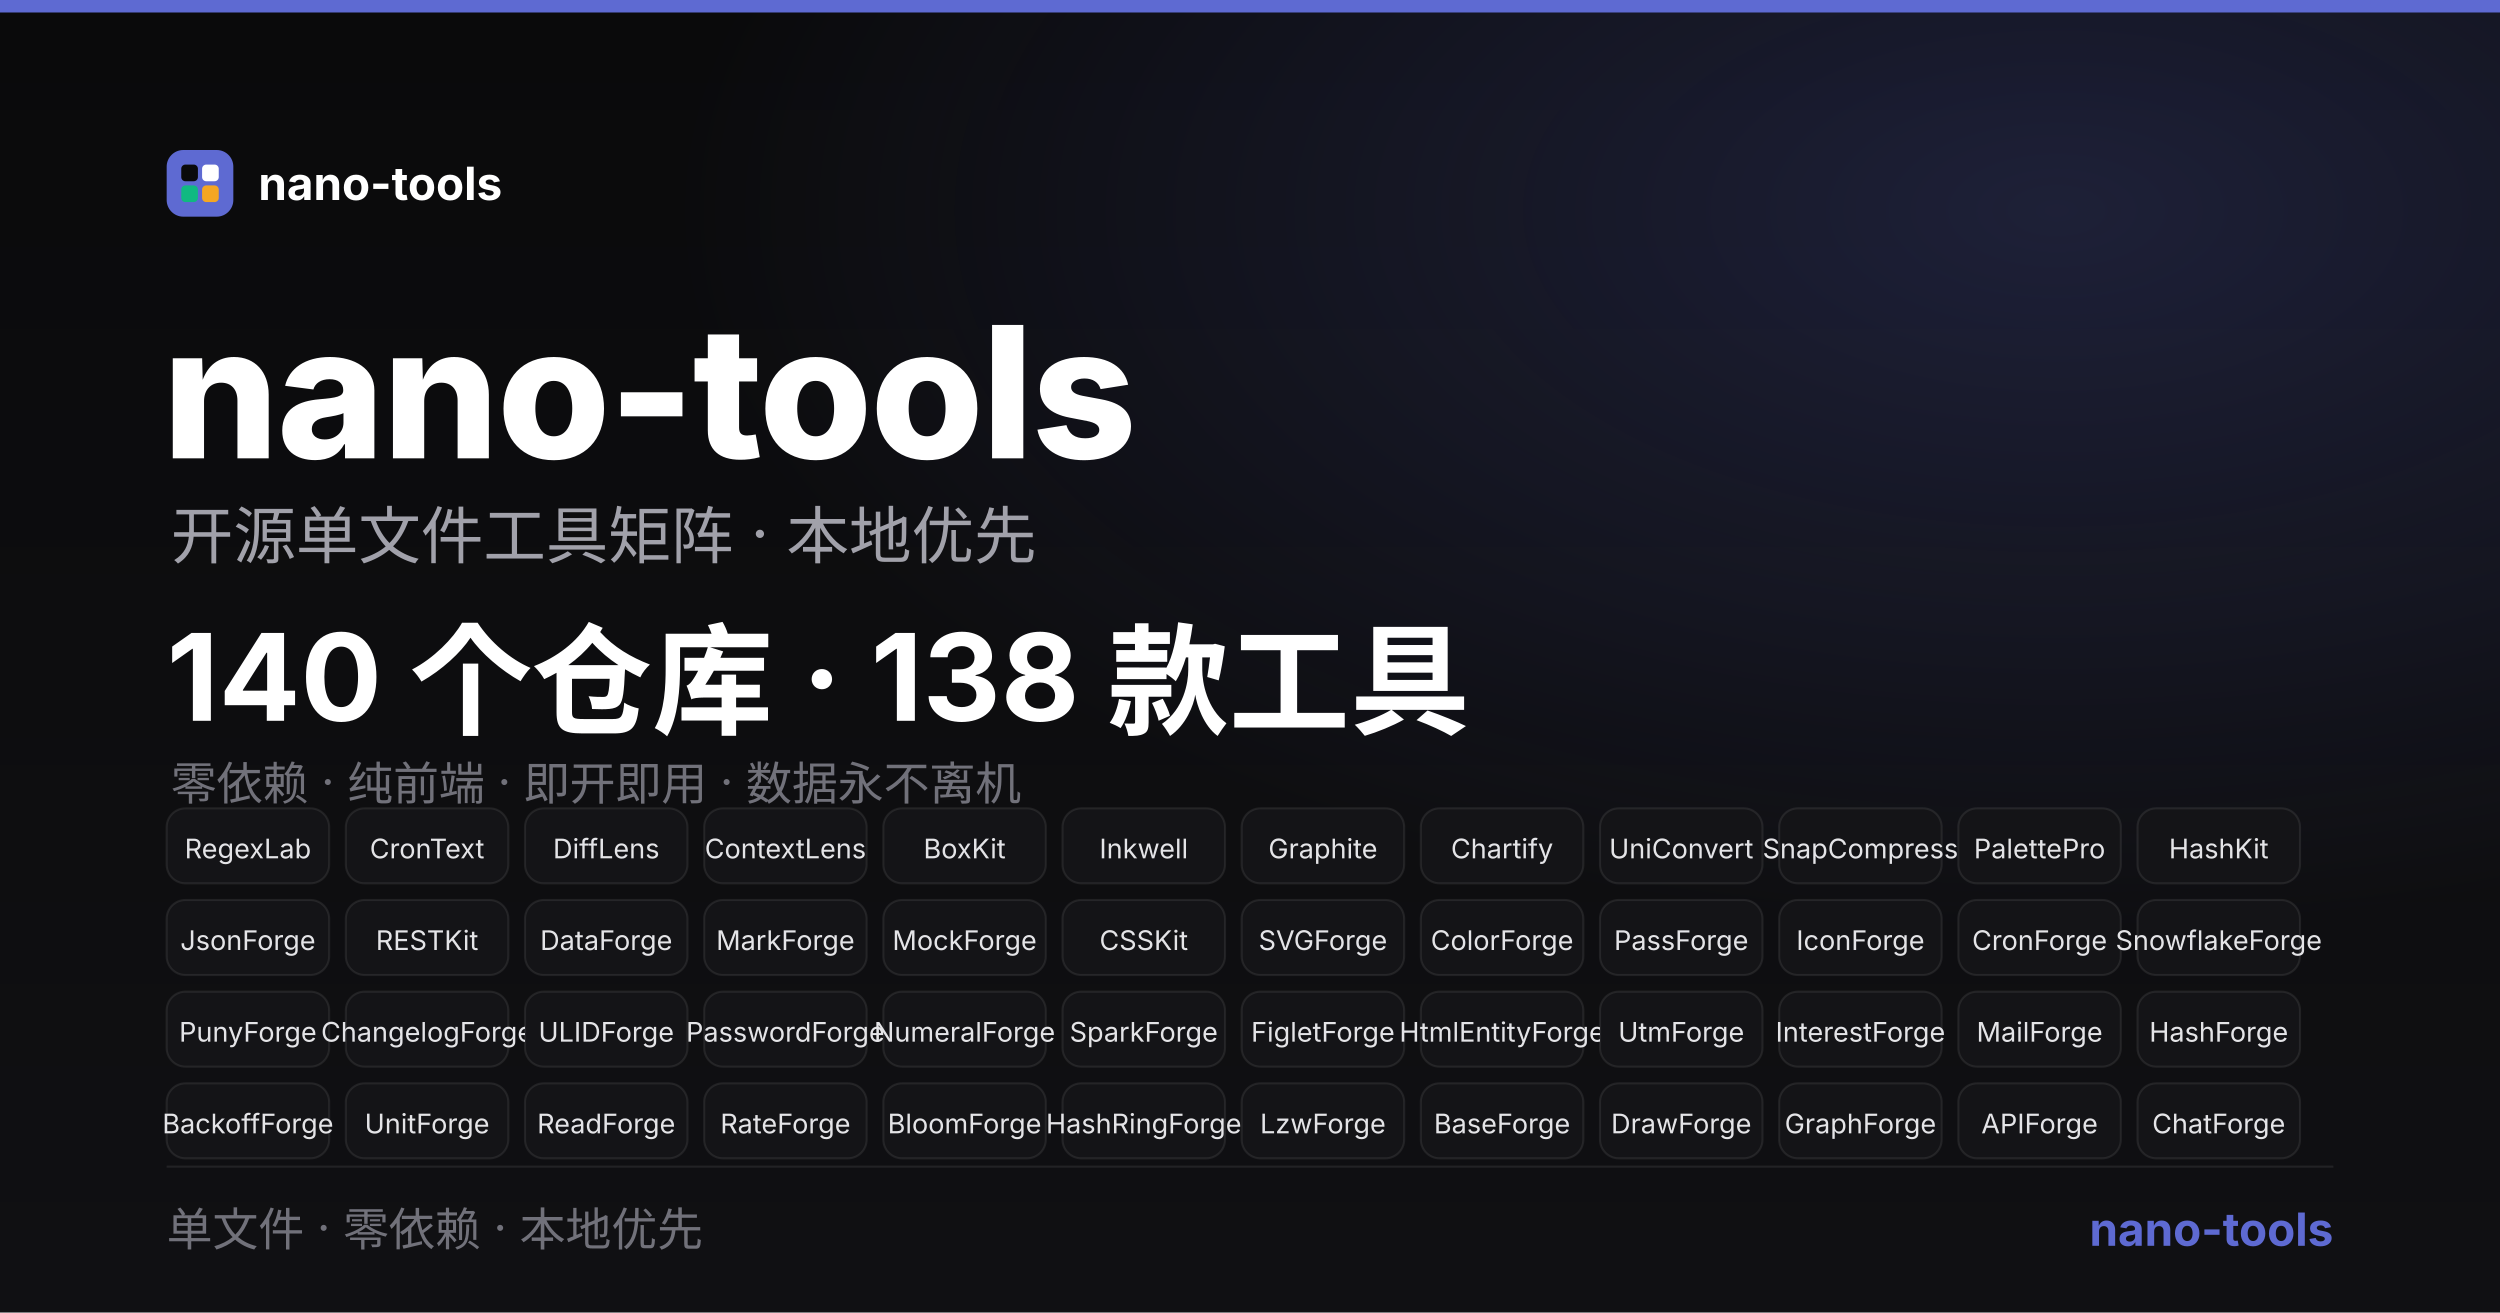
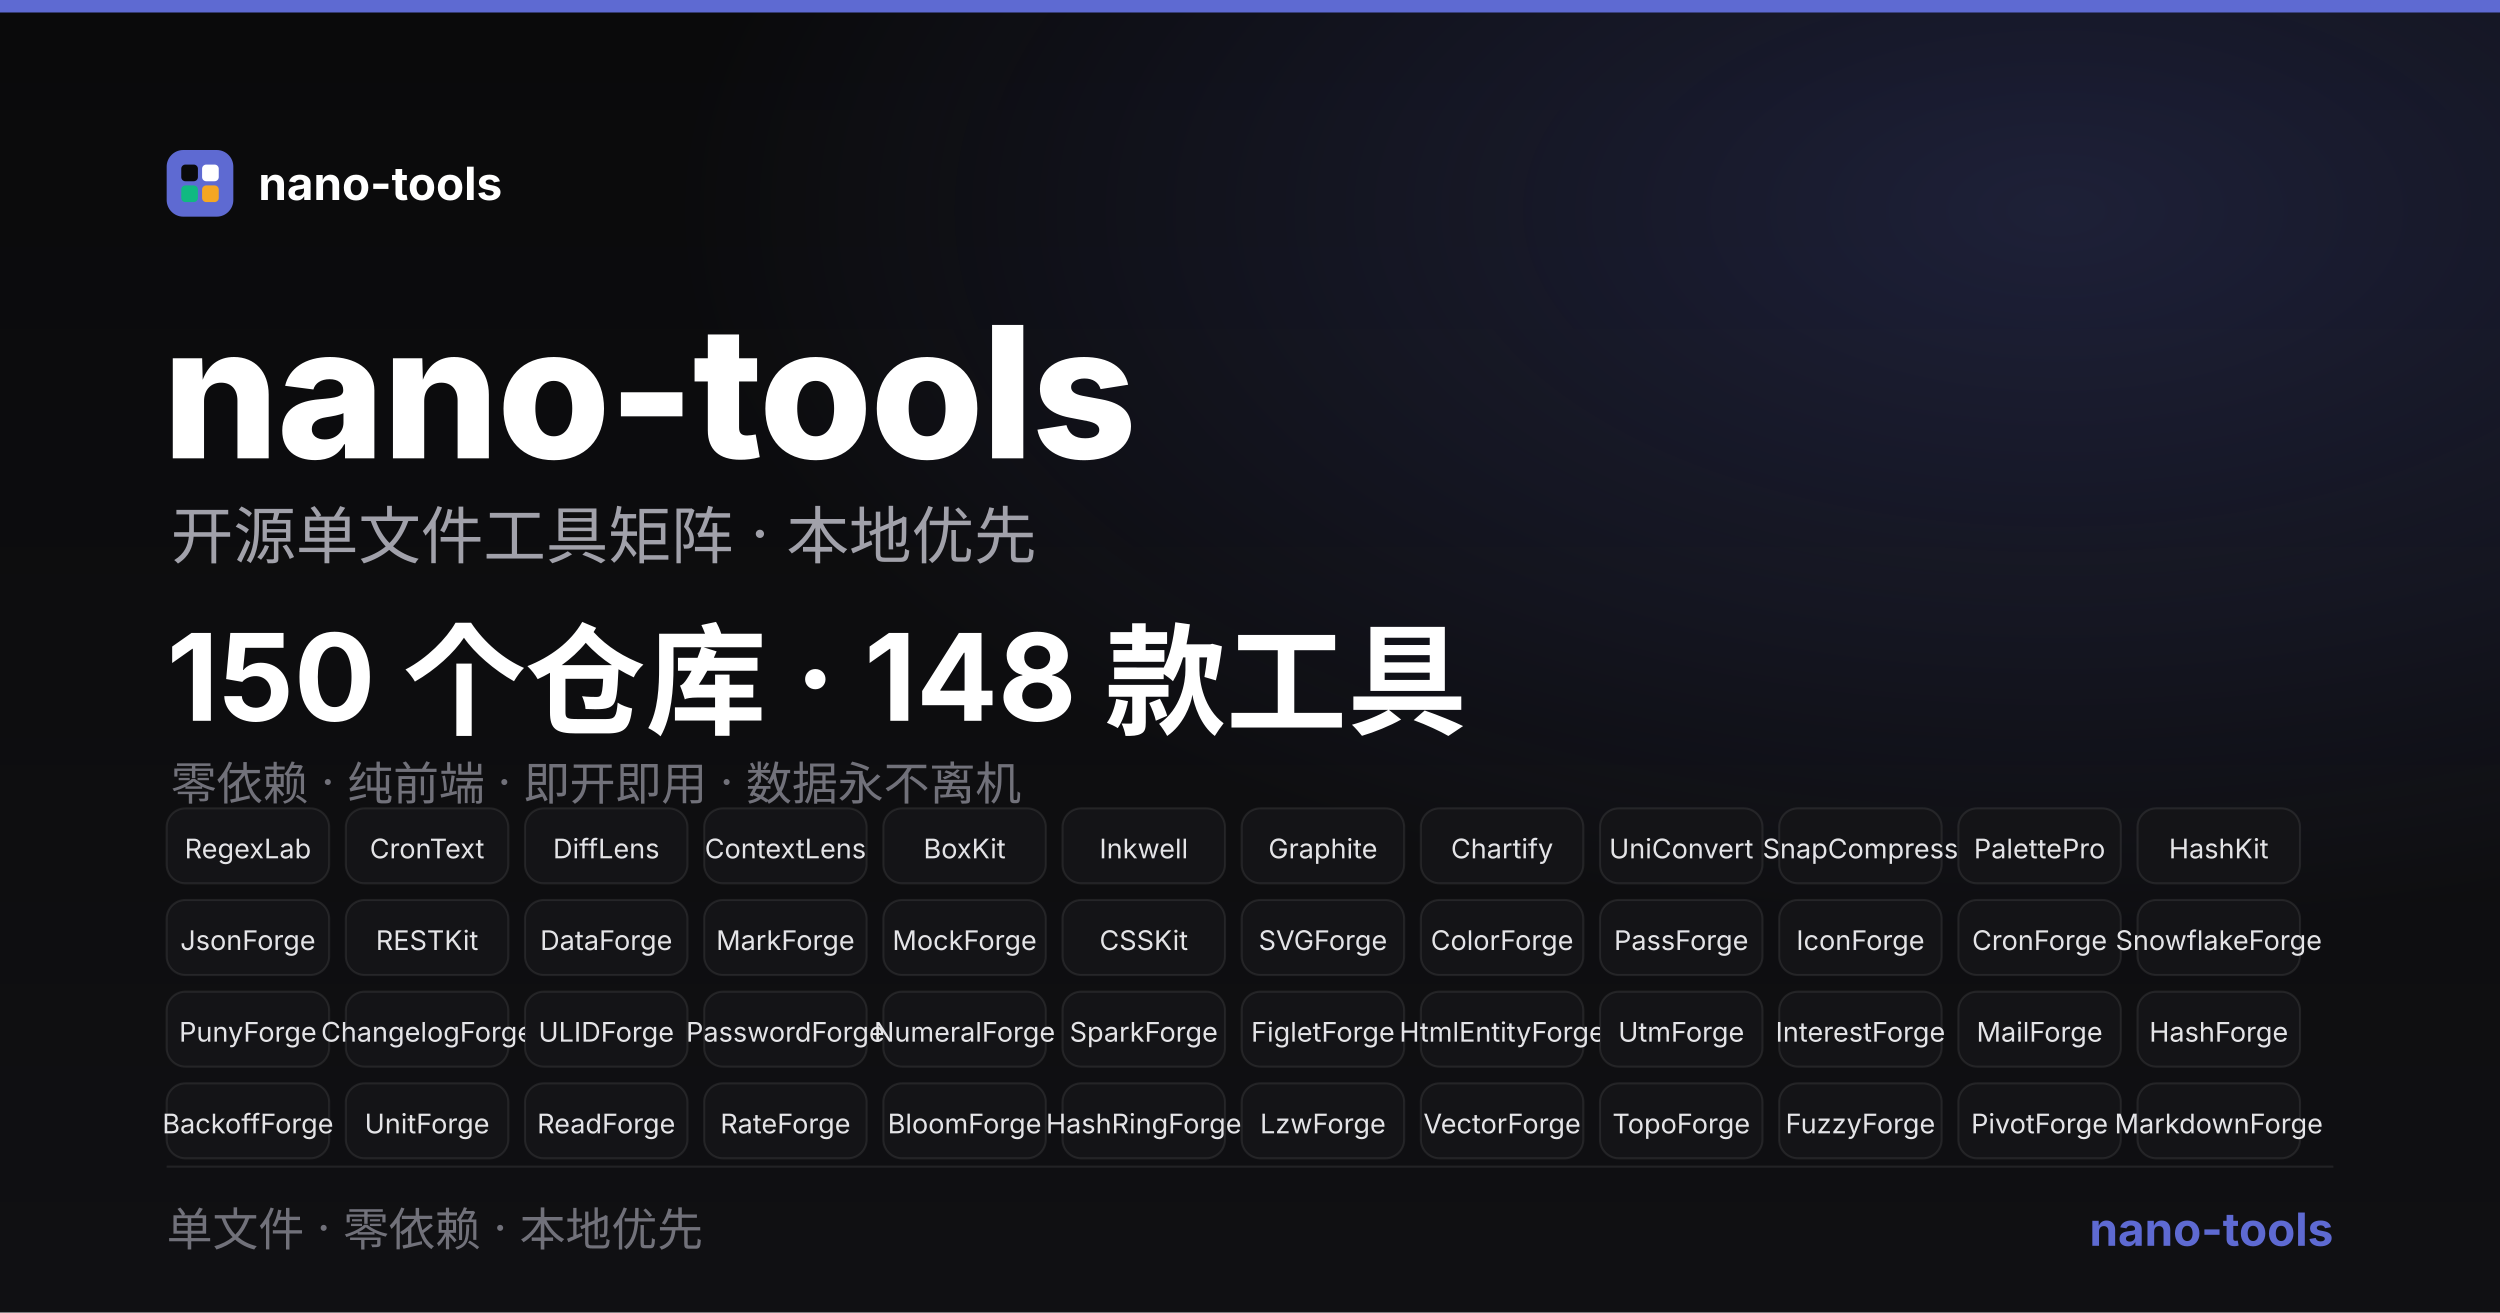
<svg xmlns="http://www.w3.org/2000/svg" width="1200" height="630" viewBox="0 0 1200 630" font-family="-apple-system,BlinkMacSystemFont,'Segoe UI','PingFang SC','Microsoft YaHei',sans-serif">
  <defs>
    <linearGradient id="bg" x1="0" y1="0" x2="0" y2="1">
      <stop offset="0" stop-color="#0A0A0B" />
      <stop offset="1" stop-color="#101013" />
    </linearGradient>
    <radialGradient id="glow" cx="82%" cy="16%" r="55%">
      <stop offset="0%" stop-color="#5E6AD2" stop-opacity="0.22" />
      <stop offset="100%" stop-color="#5E6AD2" stop-opacity="0" />
    </radialGradient>
  </defs>
  <rect width="1200" height="630" fill="url(#bg)" />
  <rect width="1200" height="630" fill="url(#glow)" />
  <rect x="0" y="0" width="1200" height="6" fill="#5E6AD2" />
  <g transform="translate(80,72)">
    <rect x="0" y="0" width="32" height="32" rx="8" fill="#5E6AD2" />
    <rect x="7" y="7" width="8" height="8" rx="2" fill="#0A0A0B" />
    <rect x="17" y="7" width="8" height="8" rx="2" fill="#FFFFFF" />
    <rect x="7" y="17" width="8" height="8" rx="2" fill="#10B981" />
    <rect x="17" y="17" width="8" height="8" rx="2" fill="#F5A623" />
  </g>
  <text x="124" y="96" fill="#FFFFFF" font-size="22" font-weight="700">nano-tools</text>
  <text x="78" y="220" fill="#FFFFFF" font-size="88" font-weight="800" letter-spacing="-1">nano-tools</text>
  <text x="82" y="268" fill="#A1A1AA" font-size="30">开源单文件工具矩阵 · 本地优先</text>
-   <text x="80" y="346" fill="#FFFFFF" font-size="58" font-weight="700">140 个仓库 · 138 款工具</text>
+   <text x="80" y="346" fill="#FFFFFF" font-size="58" font-weight="700">150 个仓库 · 148 款工具</text>
  <text x="82" y="384" fill="#71717A" font-size="22">零依赖 · 纯前端 · 即开即用 · 数据永不离机</text>
  <g transform="translate(80,388)">
    <rect x="0" y="0" width="78" height="36" rx="9" fill="#141417" stroke="#FFFFFF" stroke-opacity="0.08" />
    <text x="39" y="24" text-anchor="middle" fill="#E4E4E7" font-size="13">RegexLab</text>
  </g>
  <g transform="translate(166,388)">
    <rect x="0" y="0" width="78" height="36" rx="9" fill="#141417" stroke="#FFFFFF" stroke-opacity="0.08" />
    <text x="39" y="24" text-anchor="middle" fill="#E4E4E7" font-size="13">CronText</text>
  </g>
  <g transform="translate(252,388)">
    <rect x="0" y="0" width="78" height="36" rx="9" fill="#141417" stroke="#FFFFFF" stroke-opacity="0.08" />
    <text x="39" y="24" text-anchor="middle" fill="#E4E4E7" font-size="13">DiffLens</text>
  </g>
  <g transform="translate(338,388)">
    <rect x="0" y="0" width="78" height="36" rx="9" fill="#141417" stroke="#FFFFFF" stroke-opacity="0.08" />
    <text x="39" y="24" text-anchor="middle" fill="#E4E4E7" font-size="13">ContextLens</text>
  </g>
  <g transform="translate(424,388)">
    <rect x="0" y="0" width="78" height="36" rx="9" fill="#141417" stroke="#FFFFFF" stroke-opacity="0.08" />
    <text x="39" y="24" text-anchor="middle" fill="#E4E4E7" font-size="13">BoxKit</text>
  </g>
  <g transform="translate(510,388)">
    <rect x="0" y="0" width="78" height="36" rx="9" fill="#141417" stroke="#FFFFFF" stroke-opacity="0.08" />
    <text x="39" y="24" text-anchor="middle" fill="#E4E4E7" font-size="13">Inkwell</text>
  </g>
  <g transform="translate(596,388)">
    <rect x="0" y="0" width="78" height="36" rx="9" fill="#141417" stroke="#FFFFFF" stroke-opacity="0.08" />
    <text x="39" y="24" text-anchor="middle" fill="#E4E4E7" font-size="13">Graphite</text>
  </g>
  <g transform="translate(682,388)">
    <rect x="0" y="0" width="78" height="36" rx="9" fill="#141417" stroke="#FFFFFF" stroke-opacity="0.08" />
    <text x="39" y="24" text-anchor="middle" fill="#E4E4E7" font-size="13">Chartify</text>
  </g>
  <g transform="translate(768,388)">
    <rect x="0" y="0" width="78" height="36" rx="9" fill="#141417" stroke="#FFFFFF" stroke-opacity="0.08" />
    <text x="39" y="24" text-anchor="middle" fill="#E4E4E7" font-size="13">UniConvert</text>
  </g>
  <g transform="translate(854,388)">
    <rect x="0" y="0" width="78" height="36" rx="9" fill="#141417" stroke="#FFFFFF" stroke-opacity="0.08" />
    <text x="39" y="24" text-anchor="middle" fill="#E4E4E7" font-size="13">SnapCompress</text>
  </g>
  <g transform="translate(940,388)">
    <rect x="0" y="0" width="78" height="36" rx="9" fill="#141417" stroke="#FFFFFF" stroke-opacity="0.08" />
    <text x="39" y="24" text-anchor="middle" fill="#E4E4E7" font-size="13">PalettePro</text>
  </g>
  <g transform="translate(1026,388)">
    <rect x="0" y="0" width="78" height="36" rx="9" fill="#141417" stroke="#FFFFFF" stroke-opacity="0.08" />
    <text x="39" y="24" text-anchor="middle" fill="#E4E4E7" font-size="13">HashKit</text>
  </g>
  <g transform="translate(80,432)">
    <rect x="0" y="0" width="78" height="36" rx="9" fill="#141417" stroke="#FFFFFF" stroke-opacity="0.08" />
    <text x="39" y="24" text-anchor="middle" fill="#E4E4E7" font-size="13">JsonForge</text>
  </g>
  <g transform="translate(166,432)">
    <rect x="0" y="0" width="78" height="36" rx="9" fill="#141417" stroke="#FFFFFF" stroke-opacity="0.08" />
    <text x="39" y="24" text-anchor="middle" fill="#E4E4E7" font-size="13">RESTKit</text>
  </g>
  <g transform="translate(252,432)">
    <rect x="0" y="0" width="78" height="36" rx="9" fill="#141417" stroke="#FFFFFF" stroke-opacity="0.08" />
    <text x="39" y="24" text-anchor="middle" fill="#E4E4E7" font-size="13">DataForge</text>
  </g>
  <g transform="translate(338,432)">
    <rect x="0" y="0" width="78" height="36" rx="9" fill="#141417" stroke="#FFFFFF" stroke-opacity="0.08" />
    <text x="39" y="24" text-anchor="middle" fill="#E4E4E7" font-size="13">MarkForge</text>
  </g>
  <g transform="translate(424,432)">
    <rect x="0" y="0" width="78" height="36" rx="9" fill="#141417" stroke="#FFFFFF" stroke-opacity="0.08" />
    <text x="39" y="24" text-anchor="middle" fill="#E4E4E7" font-size="13">MockForge</text>
  </g>
  <g transform="translate(510,432)">
    <rect x="0" y="0" width="78" height="36" rx="9" fill="#141417" stroke="#FFFFFF" stroke-opacity="0.08" />
    <text x="39" y="24" text-anchor="middle" fill="#E4E4E7" font-size="13">CSSKit</text>
  </g>
  <g transform="translate(596,432)">
    <rect x="0" y="0" width="78" height="36" rx="9" fill="#141417" stroke="#FFFFFF" stroke-opacity="0.08" />
    <text x="39" y="24" text-anchor="middle" fill="#E4E4E7" font-size="13">SVGForge</text>
  </g>
  <g transform="translate(682,432)">
    <rect x="0" y="0" width="78" height="36" rx="9" fill="#141417" stroke="#FFFFFF" stroke-opacity="0.08" />
    <text x="39" y="24" text-anchor="middle" fill="#E4E4E7" font-size="13">ColorForge</text>
  </g>
  <g transform="translate(768,432)">
    <rect x="0" y="0" width="78" height="36" rx="9" fill="#141417" stroke="#FFFFFF" stroke-opacity="0.08" />
    <text x="39" y="24" text-anchor="middle" fill="#E4E4E7" font-size="13">PassForge</text>
  </g>
  <g transform="translate(854,432)">
    <rect x="0" y="0" width="78" height="36" rx="9" fill="#141417" stroke="#FFFFFF" stroke-opacity="0.08" />
    <text x="39" y="24" text-anchor="middle" fill="#E4E4E7" font-size="13">IconForge</text>
  </g>
  <g transform="translate(940,432)">
    <rect x="0" y="0" width="78" height="36" rx="9" fill="#141417" stroke="#FFFFFF" stroke-opacity="0.08" />
    <text x="39" y="24" text-anchor="middle" fill="#E4E4E7" font-size="13">CronForge</text>
  </g>
  <g transform="translate(1026,432)">
    <rect x="0" y="0" width="78" height="36" rx="9" fill="#141417" stroke="#FFFFFF" stroke-opacity="0.08" />
    <text x="39" y="24" text-anchor="middle" fill="#E4E4E7" font-size="13">SnowflakeForge</text>
  </g>
  <g transform="translate(80,476)">
    <rect x="0" y="0" width="78" height="36" rx="9" fill="#141417" stroke="#FFFFFF" stroke-opacity="0.08" />
    <text x="39" y="24" text-anchor="middle" fill="#E4E4E7" font-size="13">PunyForge</text>
  </g>
  <g transform="translate(166,476)">
    <rect x="0" y="0" width="78" height="36" rx="9" fill="#141417" stroke="#FFFFFF" stroke-opacity="0.08" />
    <text x="39" y="24" text-anchor="middle" fill="#E4E4E7" font-size="13">ChangelogForge</text>
  </g>
  <g transform="translate(252,476)">
    <rect x="0" y="0" width="78" height="36" rx="9" fill="#141417" stroke="#FFFFFF" stroke-opacity="0.08" />
    <text x="39" y="24" text-anchor="middle" fill="#E4E4E7" font-size="13">ULIDForge</text>
  </g>
  <g transform="translate(338,476)">
    <rect x="0" y="0" width="78" height="36" rx="9" fill="#141417" stroke="#FFFFFF" stroke-opacity="0.08" />
    <text x="39" y="24" text-anchor="middle" fill="#E4E4E7" font-size="13">PasswordForge</text>
  </g>
  <g transform="translate(424,476)">
    <rect x="0" y="0" width="78" height="36" rx="9" fill="#141417" stroke="#FFFFFF" stroke-opacity="0.08" />
    <text x="39" y="24" text-anchor="middle" fill="#E4E4E7" font-size="13">NumeralForge</text>
  </g>
  <g transform="translate(510,476)">
    <rect x="0" y="0" width="78" height="36" rx="9" fill="#141417" stroke="#FFFFFF" stroke-opacity="0.08" />
    <text x="39" y="24" text-anchor="middle" fill="#E4E4E7" font-size="13">SparkForge</text>
  </g>
  <g transform="translate(596,476)">
    <rect x="0" y="0" width="78" height="36" rx="9" fill="#141417" stroke="#FFFFFF" stroke-opacity="0.08" />
    <text x="39" y="24" text-anchor="middle" fill="#E4E4E7" font-size="13">FigletForge</text>
  </g>
  <g transform="translate(682,476)">
    <rect x="0" y="0" width="78" height="36" rx="9" fill="#141417" stroke="#FFFFFF" stroke-opacity="0.08" />
    <text x="39" y="24" text-anchor="middle" fill="#E4E4E7" font-size="13">HtmlEntityForge</text>
  </g>
  <g transform="translate(768,476)">
    <rect x="0" y="0" width="78" height="36" rx="9" fill="#141417" stroke="#FFFFFF" stroke-opacity="0.08" />
    <text x="39" y="24" text-anchor="middle" fill="#E4E4E7" font-size="13">UtmForge</text>
  </g>
  <g transform="translate(854,476)">
    <rect x="0" y="0" width="78" height="36" rx="9" fill="#141417" stroke="#FFFFFF" stroke-opacity="0.08" />
    <text x="39" y="24" text-anchor="middle" fill="#E4E4E7" font-size="13">InterestForge</text>
  </g>
  <g transform="translate(940,476)">
    <rect x="0" y="0" width="78" height="36" rx="9" fill="#141417" stroke="#FFFFFF" stroke-opacity="0.08" />
    <text x="39" y="24" text-anchor="middle" fill="#E4E4E7" font-size="13">MailForge</text>
  </g>
  <g transform="translate(1026,476)">
    <rect x="0" y="0" width="78" height="36" rx="9" fill="#141417" stroke="#FFFFFF" stroke-opacity="0.08" />
    <text x="39" y="24" text-anchor="middle" fill="#E4E4E7" font-size="13">HashForge</text>
  </g>
  <g transform="translate(80,520)">
    <rect x="0" y="0" width="78" height="36" rx="9" fill="#141417" stroke="#FFFFFF" stroke-opacity="0.08" />
    <text x="39" y="24" text-anchor="middle" fill="#E4E4E7" font-size="13">BackoffForge</text>
  </g>
  <g transform="translate(166,520)">
    <rect x="0" y="0" width="78" height="36" rx="9" fill="#141417" stroke="#FFFFFF" stroke-opacity="0.08" />
    <text x="39" y="24" text-anchor="middle" fill="#E4E4E7" font-size="13">UnitForge</text>
  </g>
  <g transform="translate(252,520)">
    <rect x="0" y="0" width="78" height="36" rx="9" fill="#141417" stroke="#FFFFFF" stroke-opacity="0.08" />
    <text x="39" y="24" text-anchor="middle" fill="#E4E4E7" font-size="13">ReadForge</text>
  </g>
  <g transform="translate(338,520)">
    <rect x="0" y="0" width="78" height="36" rx="9" fill="#141417" stroke="#FFFFFF" stroke-opacity="0.08" />
    <text x="39" y="24" text-anchor="middle" fill="#E4E4E7" font-size="13">RateForge</text>
  </g>
  <g transform="translate(424,520)">
    <rect x="0" y="0" width="78" height="36" rx="9" fill="#141417" stroke="#FFFFFF" stroke-opacity="0.08" />
    <text x="39" y="24" text-anchor="middle" fill="#E4E4E7" font-size="13">BloomForge</text>
  </g>
  <g transform="translate(510,520)">
    <rect x="0" y="0" width="78" height="36" rx="9" fill="#141417" stroke="#FFFFFF" stroke-opacity="0.08" />
    <text x="39" y="24" text-anchor="middle" fill="#E4E4E7" font-size="13">HashRingForge</text>
  </g>
  <g transform="translate(596,520)">
    <rect x="0" y="0" width="78" height="36" rx="9" fill="#141417" stroke="#FFFFFF" stroke-opacity="0.08" />
    <text x="39" y="24" text-anchor="middle" fill="#E4E4E7" font-size="13">LzwForge</text>
  </g>
  <g transform="translate(682,520)">
    <rect x="0" y="0" width="78" height="36" rx="9" fill="#141417" stroke="#FFFFFF" stroke-opacity="0.08" />
-     <text x="39" y="24" text-anchor="middle" fill="#E4E4E7" font-size="13">BaseForge</text>
+     <text x="39" y="24" text-anchor="middle" fill="#E4E4E7" font-size="13">VectorForge</text>
  </g>
  <g transform="translate(768,520)">
    <rect x="0" y="0" width="78" height="36" rx="9" fill="#141417" stroke="#FFFFFF" stroke-opacity="0.08" />
-     <text x="39" y="24" text-anchor="middle" fill="#E4E4E7" font-size="13">DrawForge</text>
+     <text x="39" y="24" text-anchor="middle" fill="#E4E4E7" font-size="13">TopoForge</text>
  </g>
  <g transform="translate(854,520)">
    <rect x="0" y="0" width="78" height="36" rx="9" fill="#141417" stroke="#FFFFFF" stroke-opacity="0.08" />
-     <text x="39" y="24" text-anchor="middle" fill="#E4E4E7" font-size="13">GraphForge</text>
+     <text x="39" y="24" text-anchor="middle" fill="#E4E4E7" font-size="13">FuzzyForge</text>
  </g>
  <g transform="translate(940,520)">
    <rect x="0" y="0" width="78" height="36" rx="9" fill="#141417" stroke="#FFFFFF" stroke-opacity="0.08" />
-     <text x="39" y="24" text-anchor="middle" fill="#E4E4E7" font-size="13">APIForge</text>
+     <text x="39" y="24" text-anchor="middle" fill="#E4E4E7" font-size="13">PivotForge</text>
  </g>
  <g transform="translate(1026,520)">
    <rect x="0" y="0" width="78" height="36" rx="9" fill="#141417" stroke="#FFFFFF" stroke-opacity="0.08" />
-     <text x="39" y="24" text-anchor="middle" fill="#E4E4E7" font-size="13">ChatForge</text>
+     <text x="39" y="24" text-anchor="middle" fill="#E4E4E7" font-size="13">MarkdownForge</text>
  </g>
  <line x1="80" y1="560" x2="1120" y2="560" stroke="#FFFFFF" stroke-opacity="0.08" stroke-width="1" />
  <text x="80" y="598" fill="#71717A" font-size="22">单文件 · 零依赖 · 本地优先</text>
  <text x="1120" y="598" text-anchor="end" fill="#5E6AD2" font-size="22" font-weight="700">nano-tools</text>
</svg>
